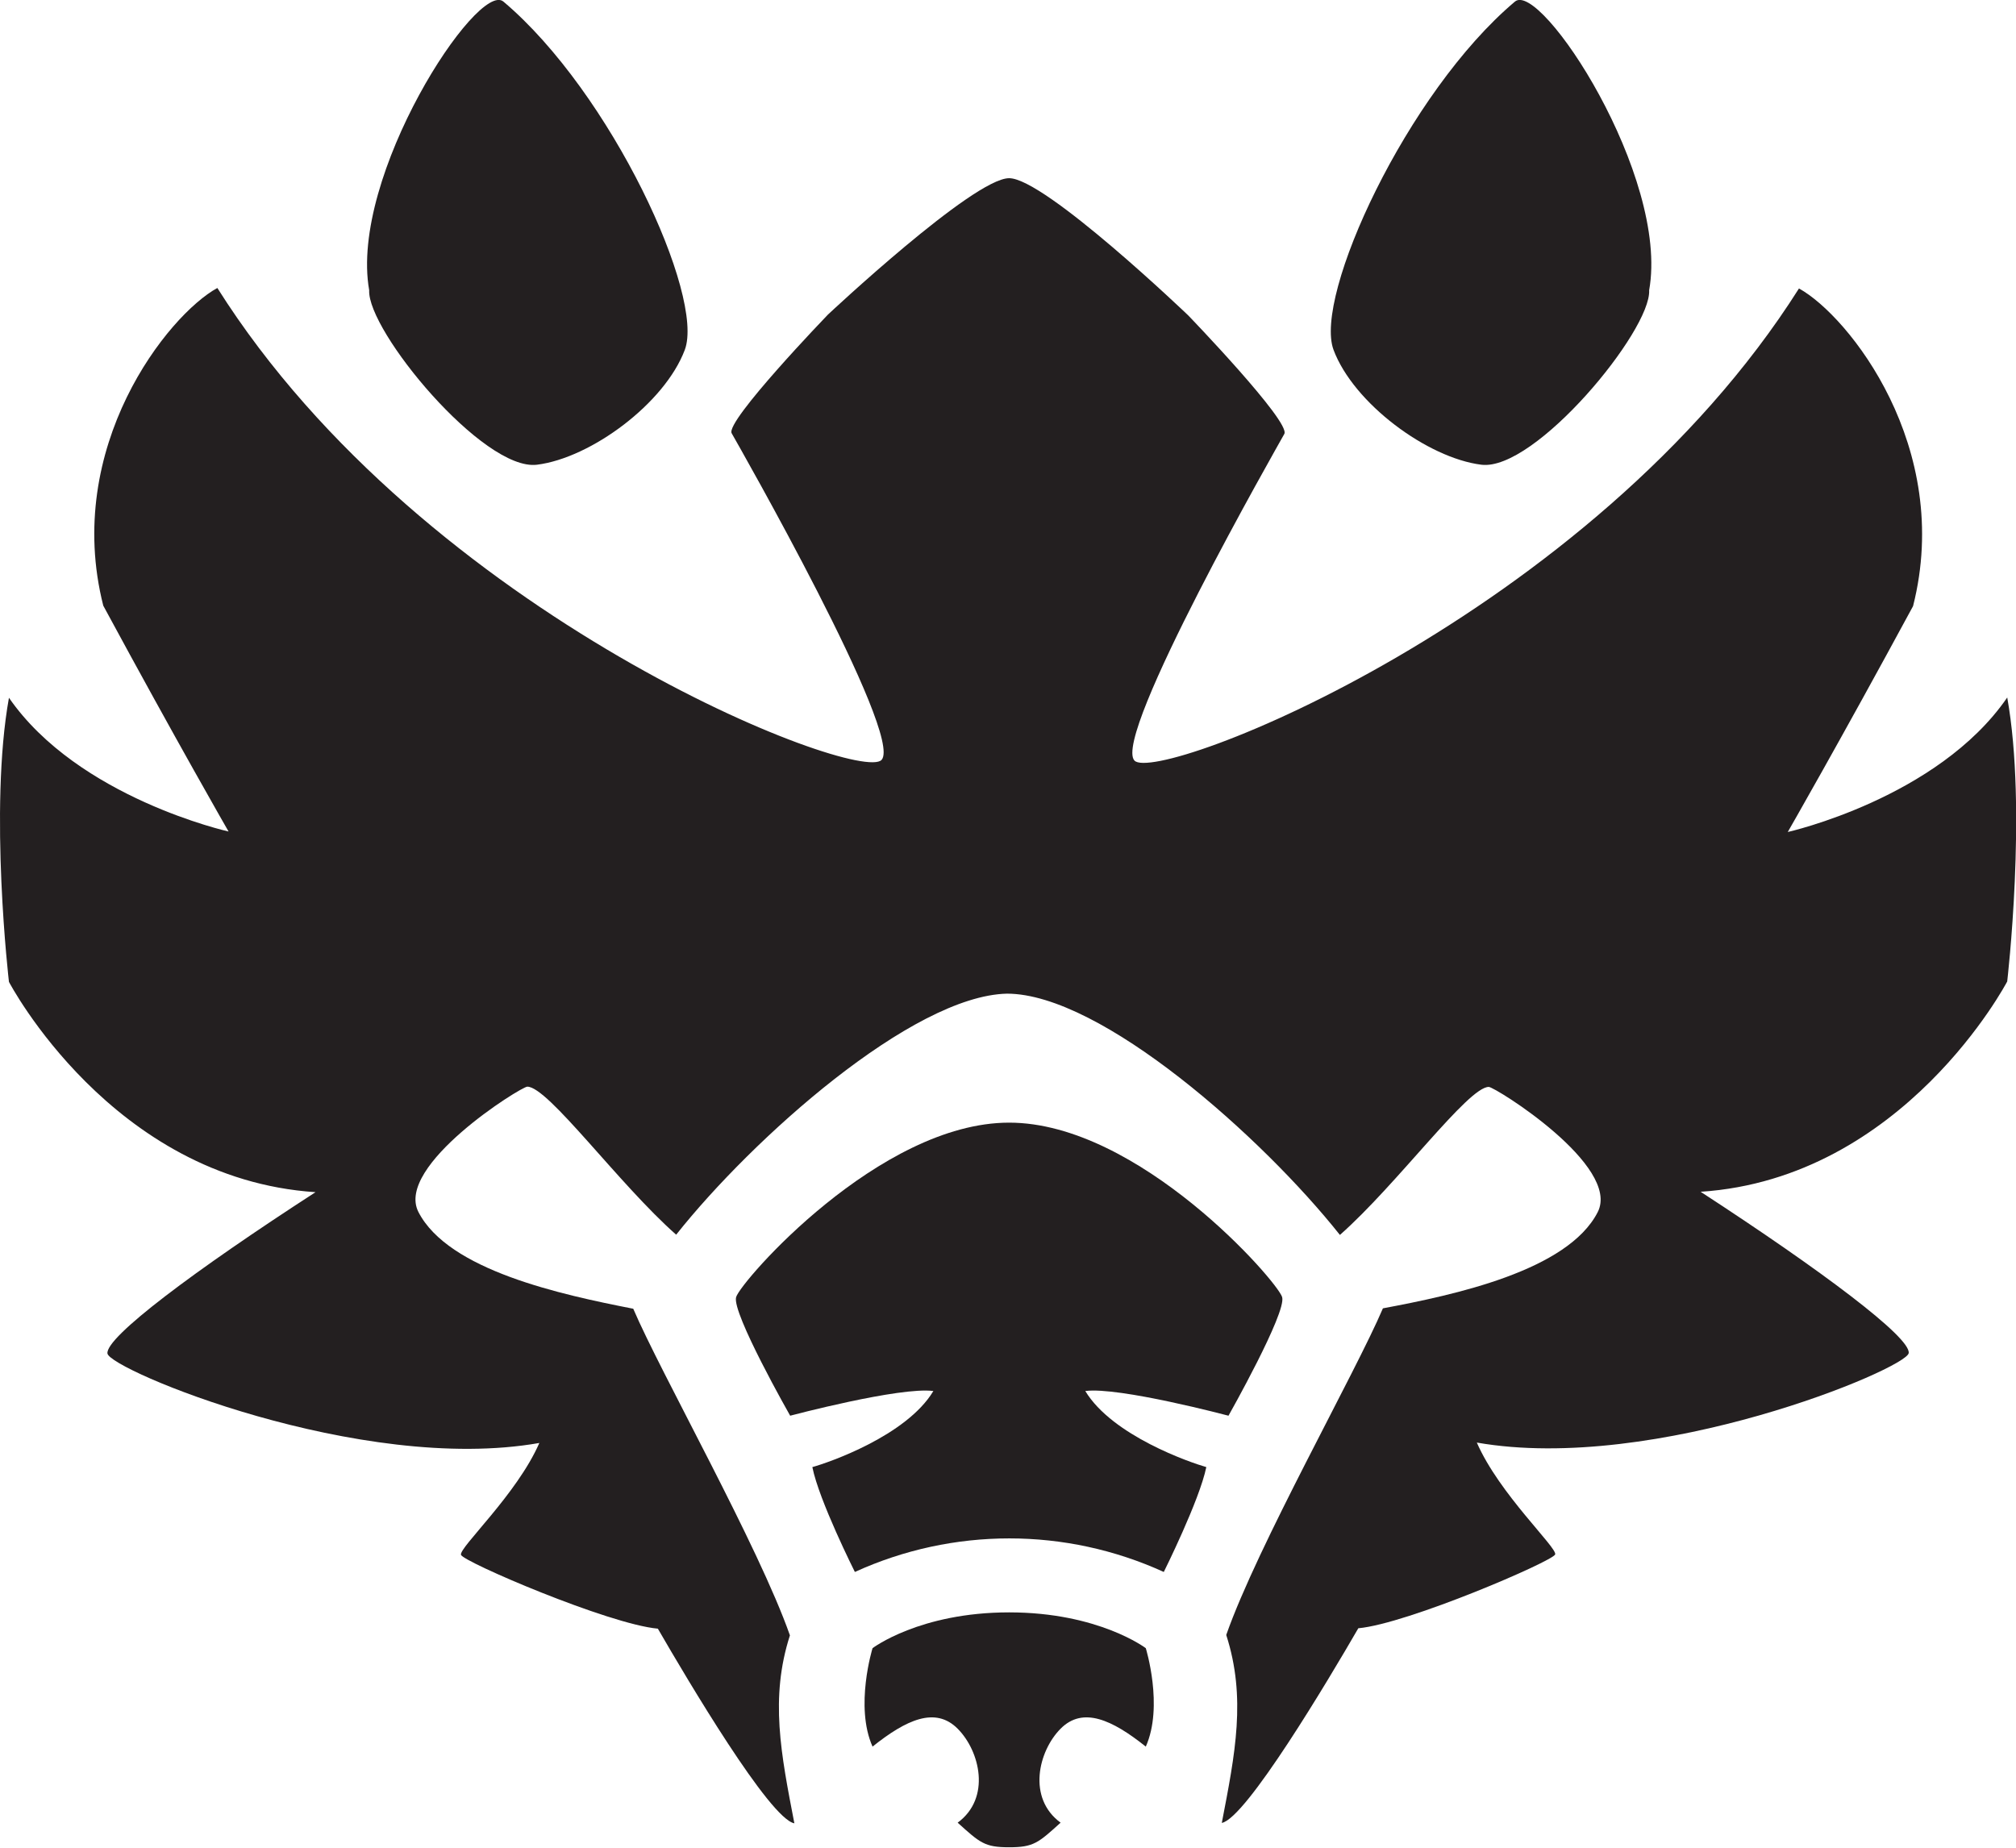
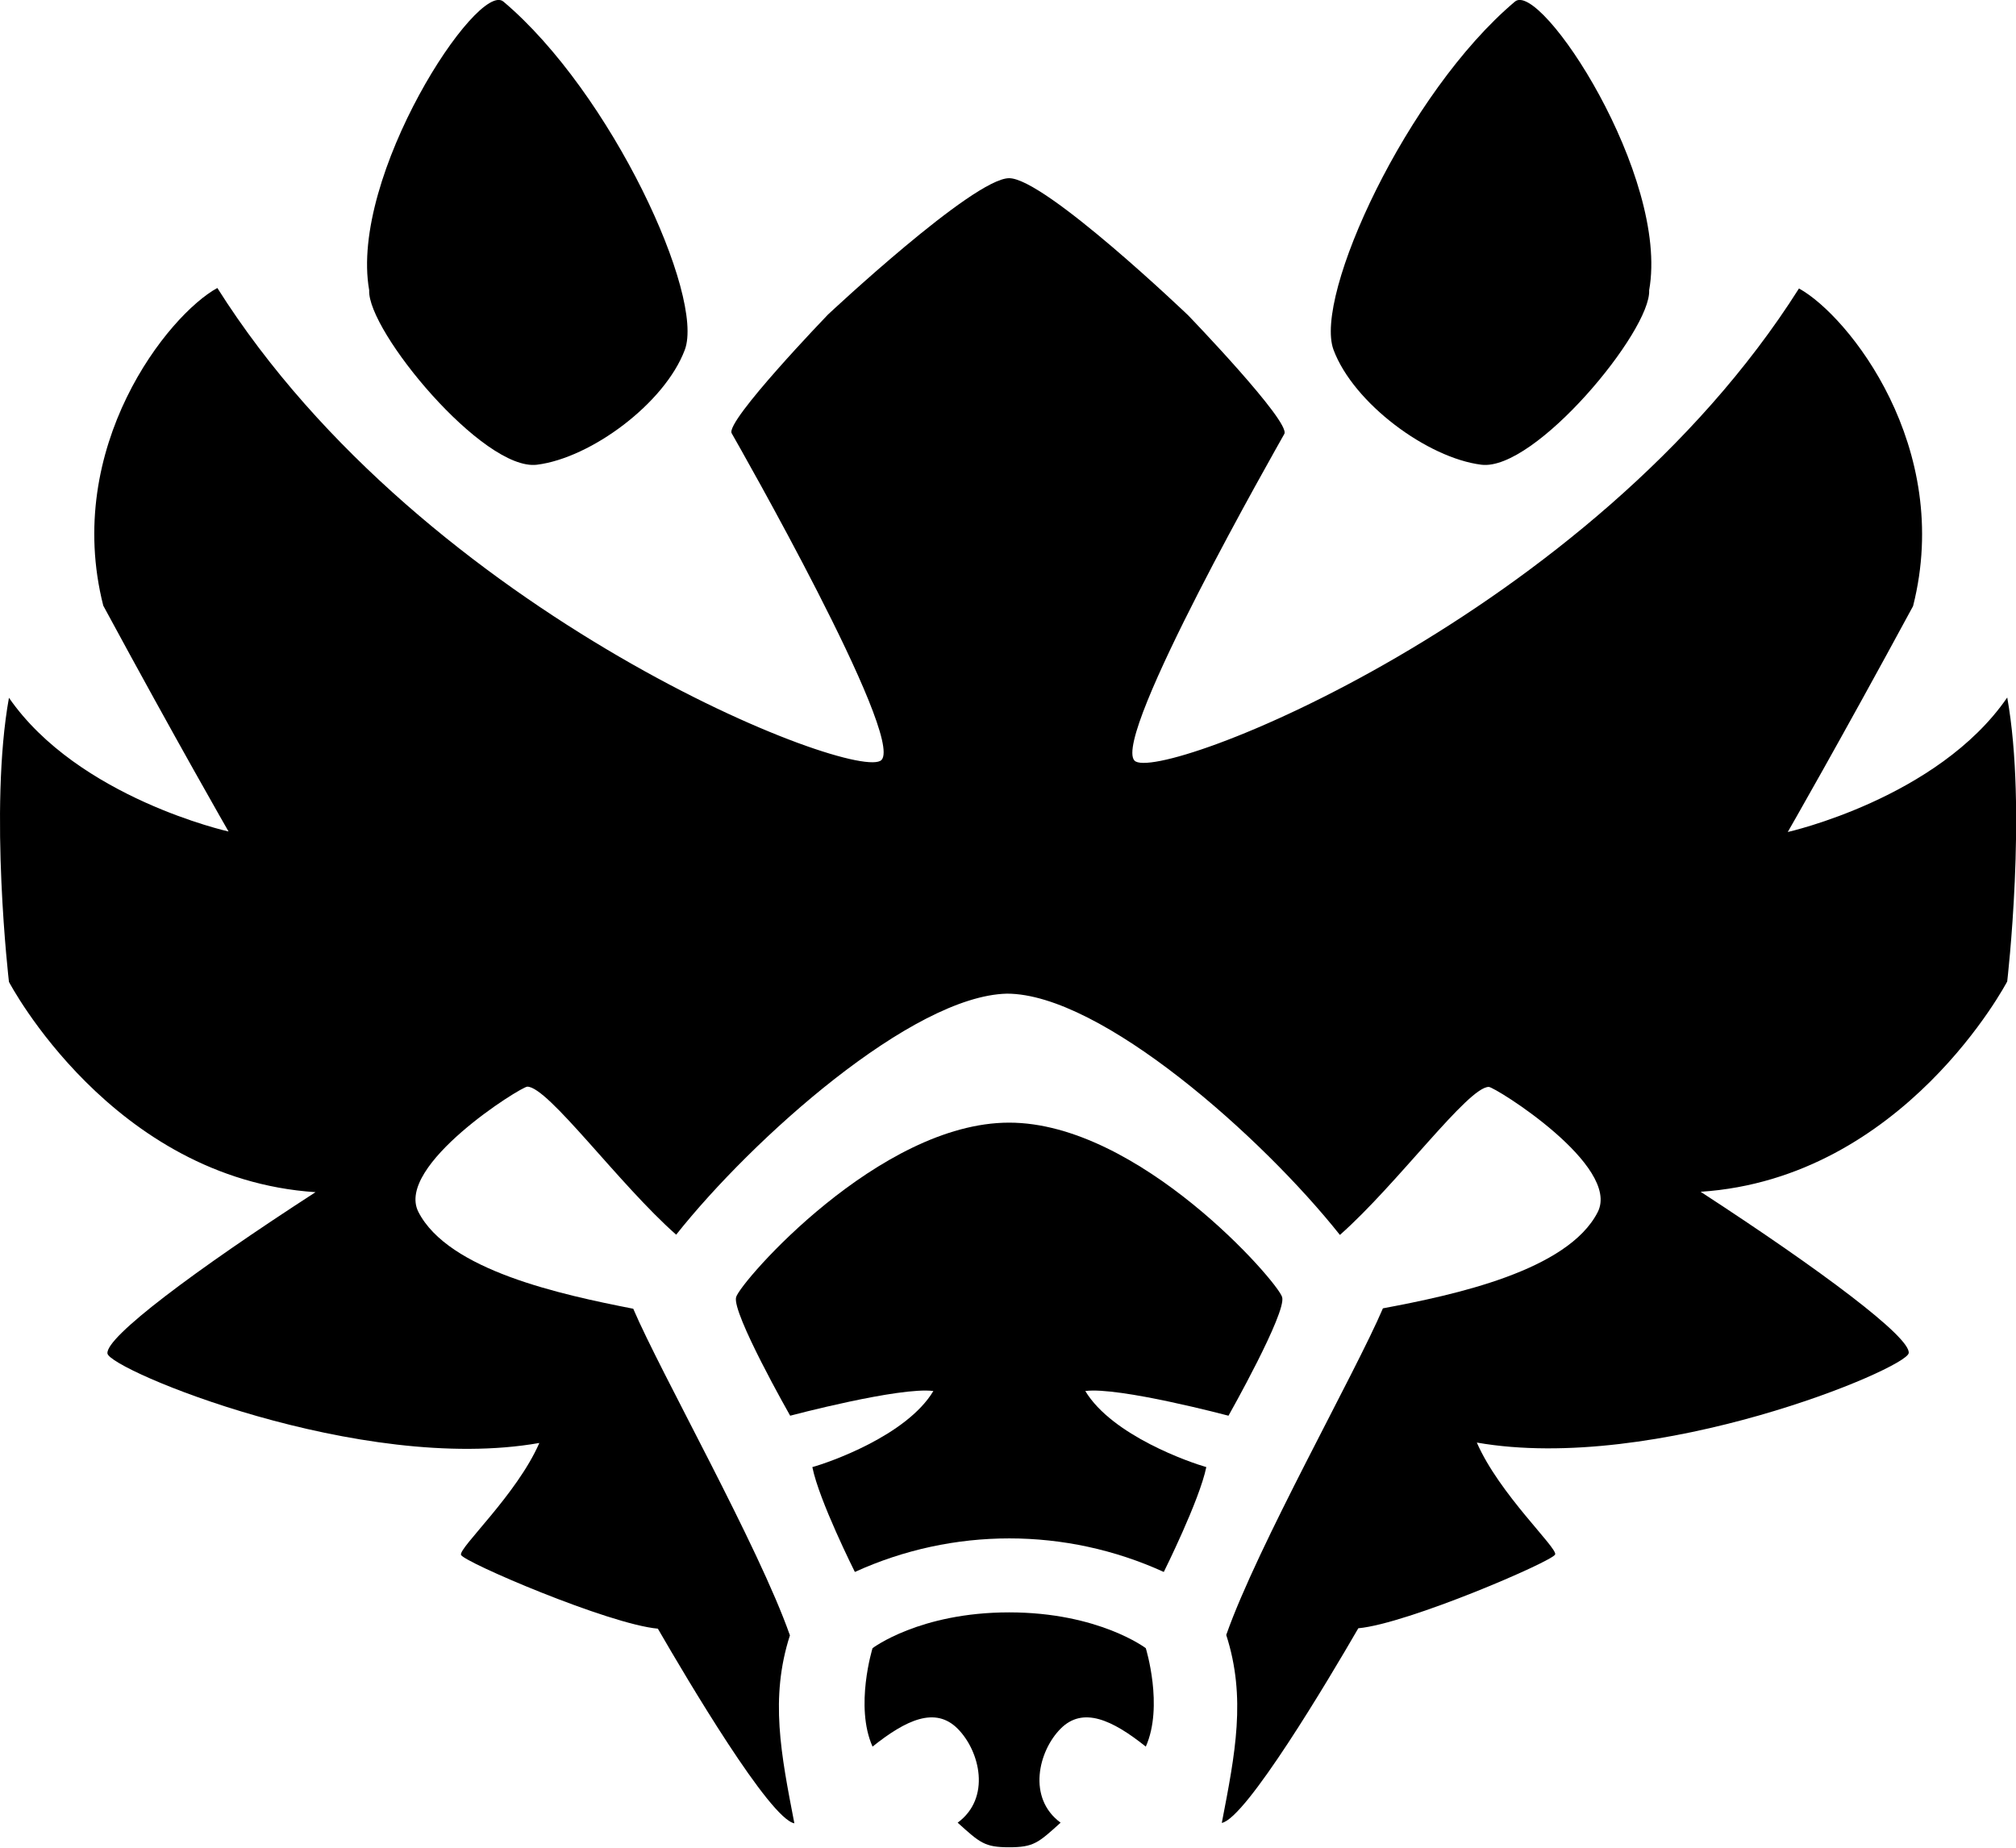
<svg xmlns="http://www.w3.org/2000/svg" viewBox="0 0 249.88 229">
-   <defs>
-     <style>.cls-2{clip-path:url(#clip-path)}.cls-3{fill:#231f20}</style>
-     <clipPath id="clip-path" transform="translate(-25.06 -35.5)">
-       <path fill="none" d="M0 0h300v300H0z" />
-     </clipPath>
-   </defs>
-   <g id="Layer_2" data-name="Layer 2">
-     <g class="cls-2" id="Layer_1-2" data-name="Layer 1">
-       <g class="cls-2">
-         <path class="cls-3" d="M87.46 35.7C84.28 33 68.32 57.34 70.82 71.48c-.26 5 14.14 22.46 20.8 21.63s15.82-7.59 18.32-14.24S100.85 47 87.46 35.7m125.37 0C216 33 232 57.34 229.47 71.48c.26 5-14.15 22.46-20.8 21.63s-15.83-7.59-18.32-14.24S199.43 47 212.83 35.7" transform="translate(-25.06 -35.5)" />
-         <path class="cls-3" d="M273.83 122c-8.6 12.48-27.18 16.64-27.18 16.64s6.38-11.09 15.53-28c5-19.69-8-36-14.14-39.38-25.79 40.77-79.59 61.57-82.37 58.52s17.76-39 18.58-40.49-11.92-14.7-11.92-14.7-17.75-17-22.19-17-22.47 16.92-22.47 16.92-12.75 13.24-11.92 14.7 21.35 37.44 18.58 40.49S77.75 112 52 71.2c-6.1 3.33-19.13 19.69-14.14 39.38 9.15 16.92 15.53 28 15.53 28S34.77 134.43 26.17 122c-2.5 13.87 0 35.22 0 35.22s12.76 24.41 38 26.07c-15 9.71-26.07 18-25.79 20s31.34 15 53.53 11.09c-2.78 6.38-10 13-9.71 13.87s18.3 8.6 24.4 9.15c3.69 6.38 13.87 23.58 16.92 24.13-1.66-8.6-3.05-15.53-.55-23.3-3.89-11.09-16-32.48-19.42-40.49-8.88-1.74-22.91-4.74-26.63-12-2.92-5.74 12.72-15.53 13.5-15.53 2.59 0 11.33 12.07 18.45 18.35 9.47-11.94 29.26-29.61 41-29.88 11.69 0 31.73 17.88 41.27 29.91 7.12-6.28 15.87-18.35 18.45-18.35.78 0 16.44 9.79 13.5 15.53-3.72 7.26-17.75 10.26-26.62 11.92-3.41 8-15.53 29.4-19.42 40.49 2.5 7.77 1.11 14.7-.55 23.3 3-.56 13.23-17.75 16.92-24.13 6.1-.55 24.12-8.32 24.4-9.15s-6.93-7.49-9.71-13.87c22.19 3.88 53.25-9.15 53.53-11.09s-10.82-10.26-25.79-20c25.23-1.66 38-26.07 38-26.07s2.5-21.35 0-35.22" transform="translate(-25.06 -35.5)" />
-         <path class="cls-3" d="M177.33 211s7.21-12.76 6.65-14.7-17.75-21.63-33.84-21.63-33.28 19.69-33.84 21.63S123 211 123 211s13.59-3.61 17.75-3.06c-3.33 5.55-13 8.88-15 9.43.83 4.16 5.27 13 5.27 13a46.13 46.13 0 0 1 38.29 0s4.43-8.88 5.27-13c-1.95-.55-11.65-3.88-15-9.43 4.16-.55 17.75 3.06 17.75 3.06m-10.25 28.82s-5.84-4.44-16.94-4.44-16.93 4.44-16.93 4.44-2.23 7.21 0 12.2c4.17-3.33 7.78-5 10.55-2.22s4.16 8.6 0 11.65c2.77 2.5 3.34 3.05 6.38 3.05s3.62-.55 6.38-3.05c-4.16-3.05-2.76-8.87 0-11.65s6.39-1.11 10.56 2.22c2.23-5 0-12.2 0-12.2" transform="translate(-25.06 -35.5)" />
-       </g>
-     </g>
-   </g>
+   <path d="M62.4.2c-3.18-2.7-19.14 21.64-16.64 35.78-.26 5 14.14 22.46 20.8 21.63s15.82-7.59 18.32-14.24S75.79 11.5 62.4.2m125.37 0c3.17-2.7 19.17 21.64 16.64 35.78.26 5-14.15 22.46-20.8 21.63s-15.83-7.59-18.32-14.24S174.37 11.5 187.77.2" />
+   <path d="M248.77 86.5c-8.6 12.48-27.18 16.64-27.18 16.64s6.38-11.09 15.53-28c5-19.69-8-36-14.14-39.38-25.79 40.77-79.59 61.57-82.37 58.52s17.76-39 18.58-40.49-11.92-14.7-11.92-14.7-17.75-17-22.19-17-22.47 16.92-22.47 16.92-12.75 13.24-11.92 14.7 21.35 37.44 18.58 40.49-56.58-17.7-82.33-58.5c-6.1 3.33-19.13 19.69-14.14 39.38 9.15 16.92 15.53 28 15.53 28S9.71 98.93 1.11 86.5c-2.5 13.87 0 35.22 0 35.22s12.76 24.41 38 26.07c-15 9.71-26.07 18-25.79 20s31.34 15 53.53 11.09c-2.78 6.38-10 13-9.71 13.87s18.3 8.6 24.4 9.15c3.69 6.38 13.87 23.58 16.92 24.13-1.66-8.6-3.05-15.53-.55-23.3-3.89-11.09-16-32.48-19.42-40.49-8.88-1.74-22.91-4.74-26.63-12-2.92-5.74 12.72-15.53 13.5-15.53 2.59 0 11.33 12.07 18.45 18.35 9.47-11.94 29.26-29.61 41-29.88 11.69 0 31.73 17.88 41.27 29.91 7.12-6.28 15.87-18.35 18.45-18.35.78 0 16.44 9.79 13.5 15.53-3.72 7.26-17.75 10.26-26.62 11.92-3.41 8-15.53 29.4-19.42 40.49 2.5 7.77 1.11 14.7-.55 23.3 3-.56 13.23-17.75 16.92-24.13 6.1-.55 24.12-8.32 24.4-9.15s-6.93-7.49-9.71-13.87c22.19 3.88 53.25-9.15 53.53-11.09s-10.82-10.26-25.79-20c25.23-1.66 38-26.07 38-26.07s2.5-21.35 0-35.22" />
+   <path d="M152.27 175.5s7.21-12.76 6.65-14.7-17.75-21.63-33.84-21.63-33.28 19.69-33.84 21.63 6.7 14.7 6.7 14.7 13.59-3.61 17.75-3.06c-3.33 5.55-13 8.88-15 9.43.83 4.16 5.27 13 5.27 13a46.13 46.13 0 0 1 38.29 0s4.43-8.88 5.27-13c-1.95-.55-11.65-3.88-15-9.43 4.16-.55 17.75 3.06 17.75 3.06m-10.25 28.82s-5.84-4.44-16.94-4.44-16.93 4.44-16.93 4.44-2.23 7.21 0 12.2c4.17-3.33 7.78-5 10.55-2.22s4.16 8.6 0 11.65c2.77 2.5 3.34 3.05 6.38 3.05s3.62-.55 6.38-3.05c-4.16-3.05-2.76-8.87 0-11.65s6.39-1.11 10.56 2.22c2.23-5 0-12.2 0-12.2" />
</svg>
